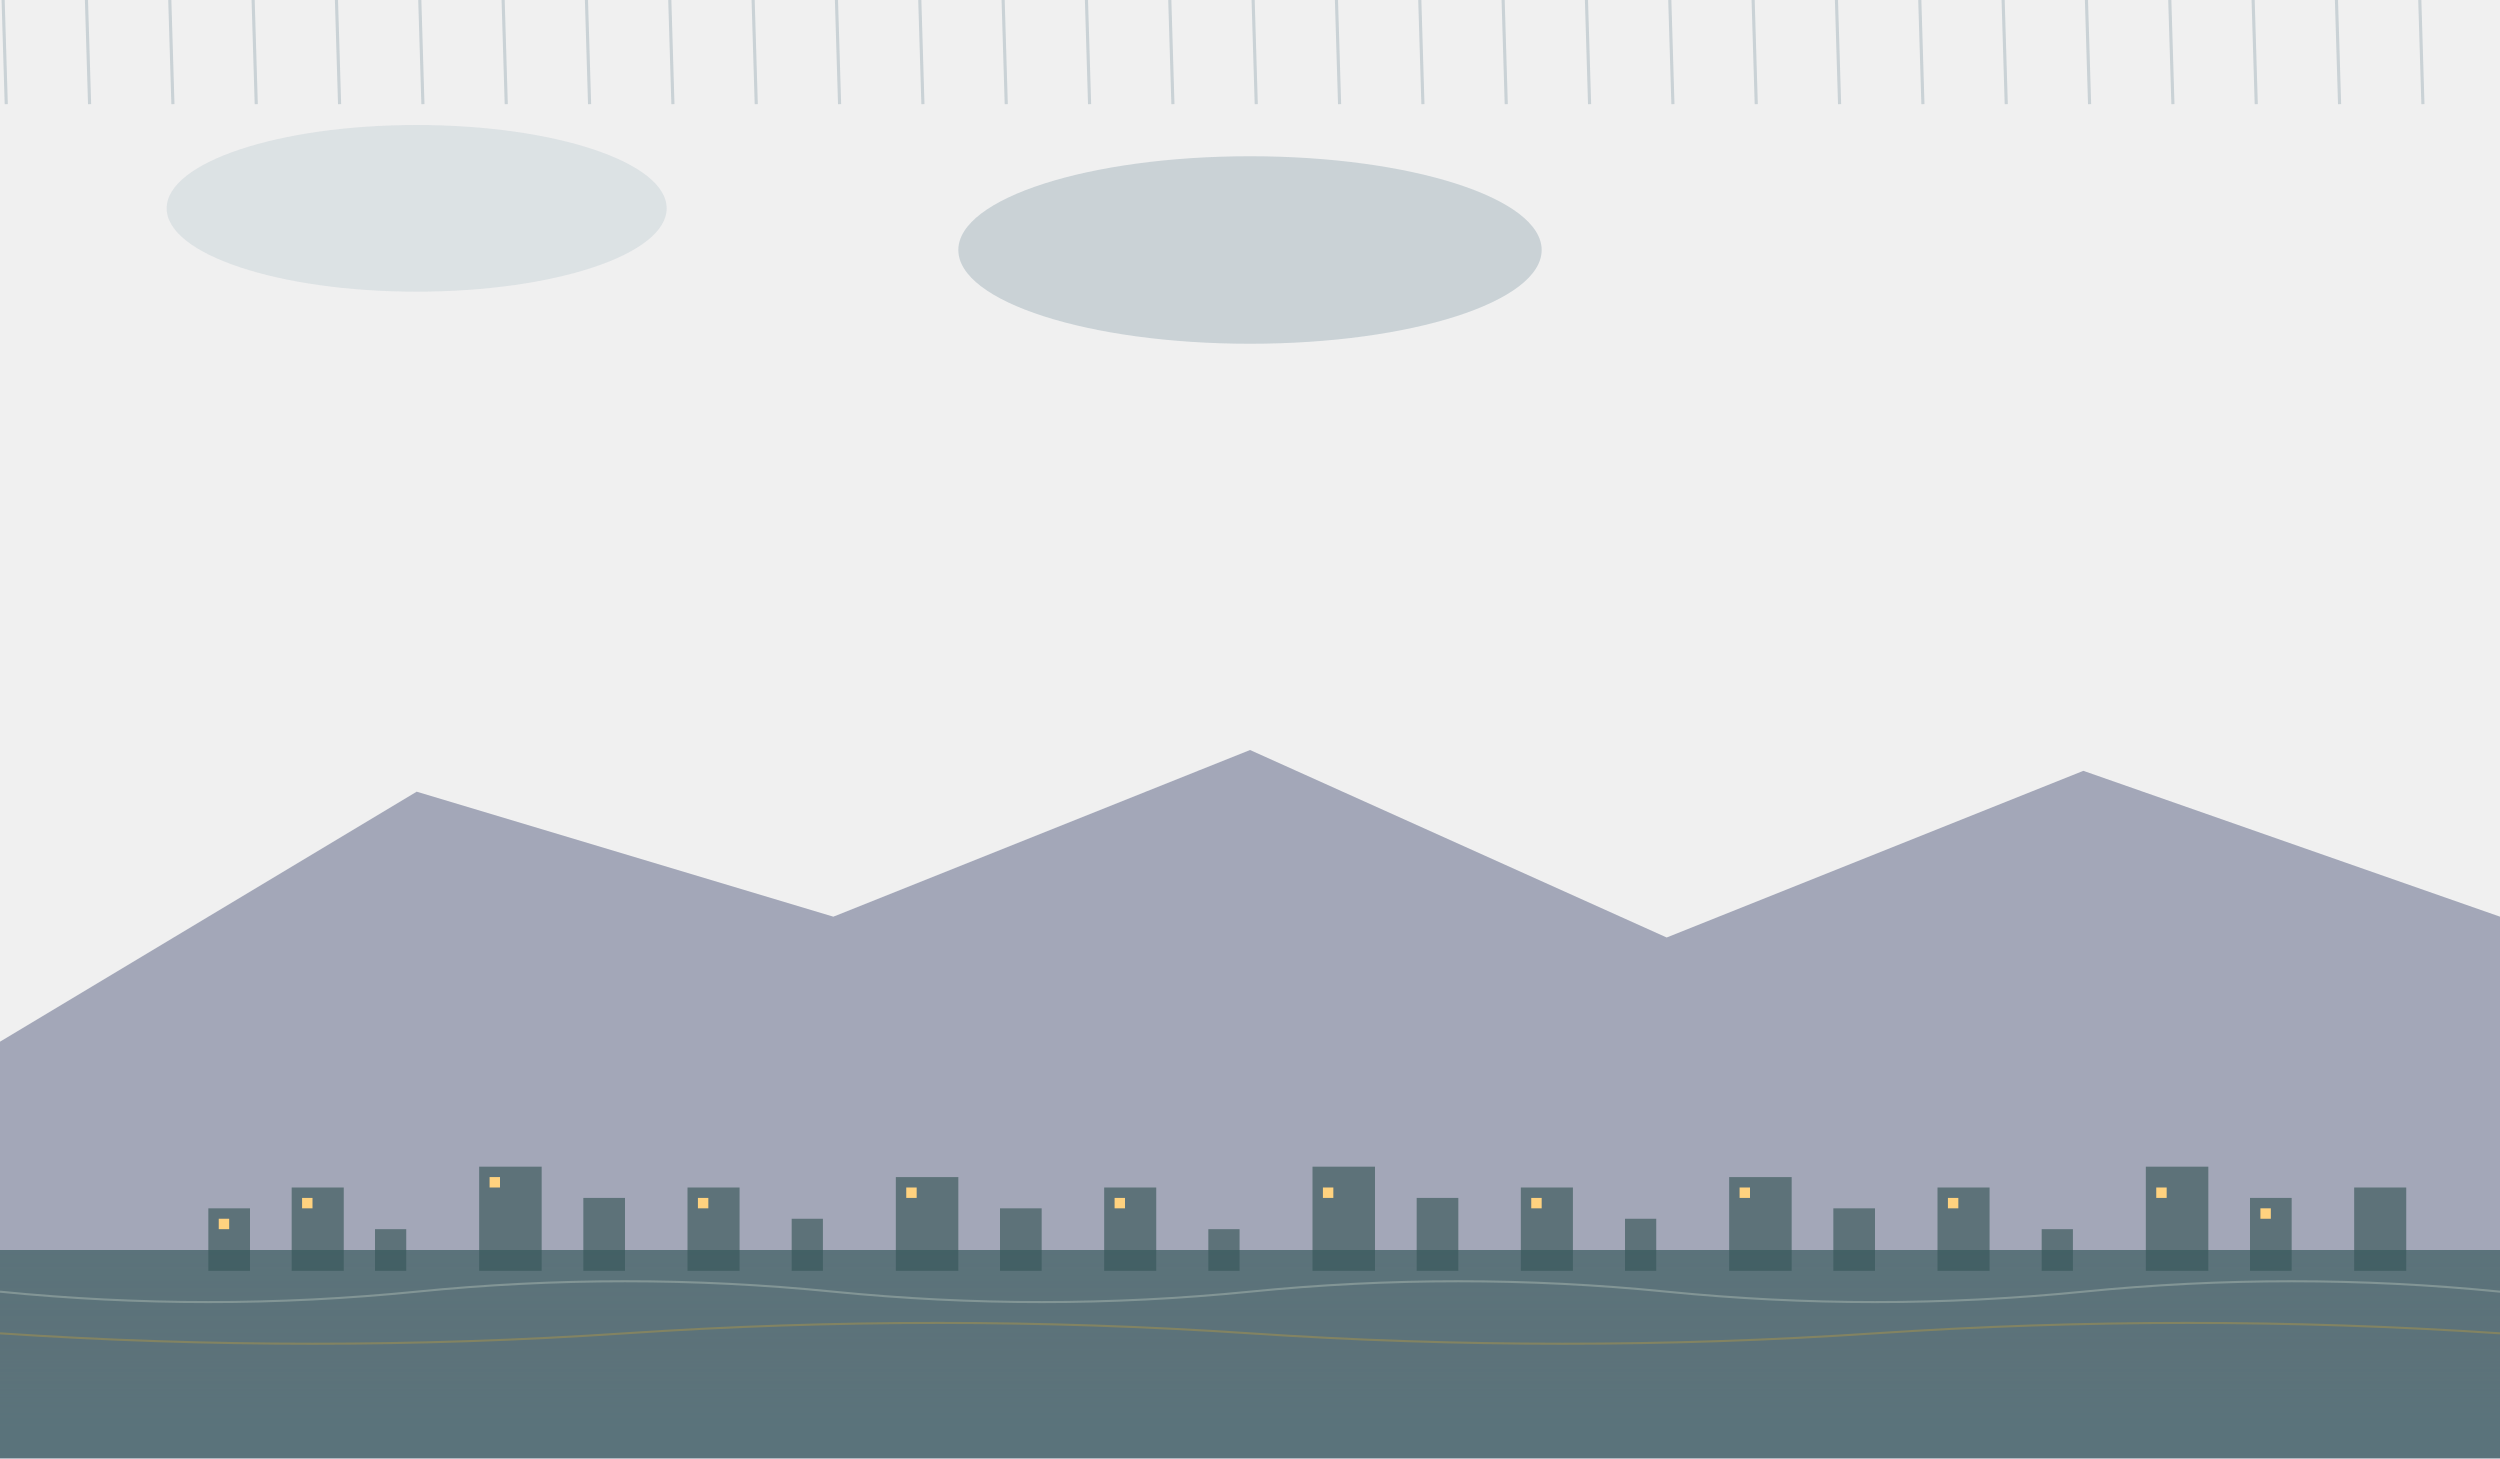
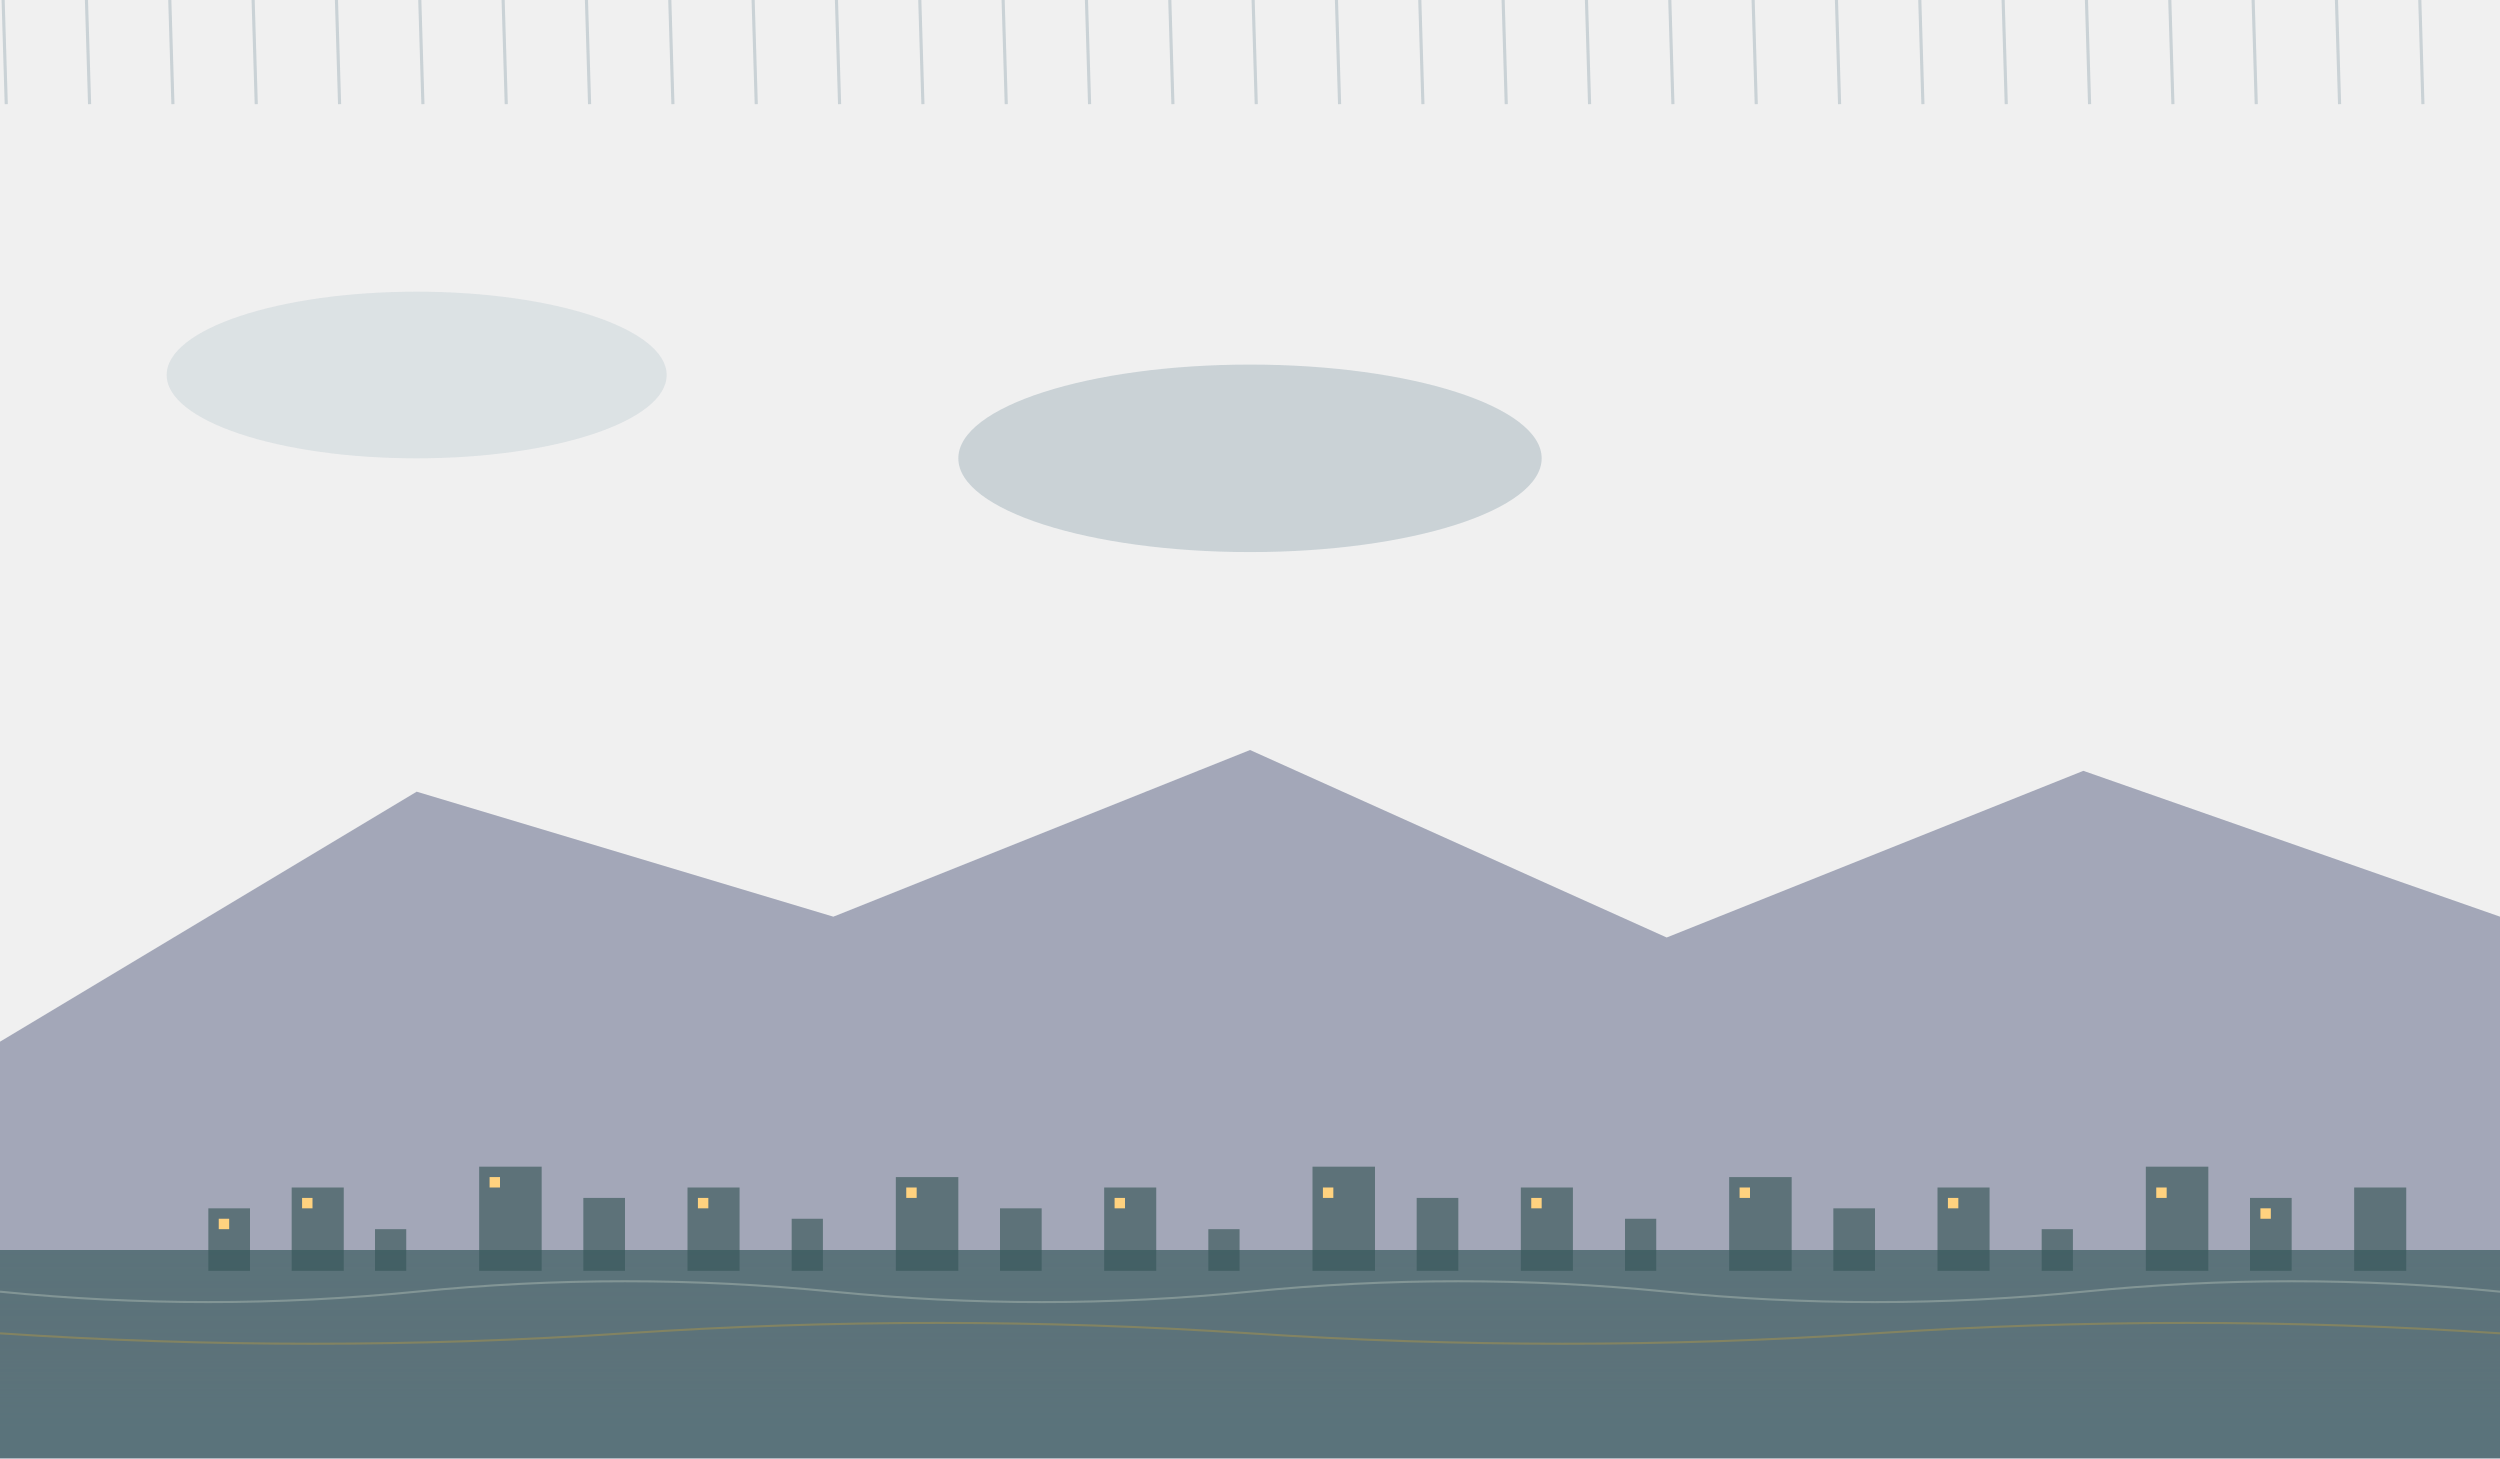
<svg xmlns="http://www.w3.org/2000/svg" className="w-screen sm:w-full opacity-75 " viewBox="0 0 1200 700">
  <style>
    /* Animaciones de loop infinito */
    @keyframes cloudMove {
      0% { transform: translateX(0); }
      100% { transform: translateX(-1200px); }
    }
    @keyframes waveMove {
      0% { transform: translateX(0); }
      100% { transform: translateX(-400px); }
    }
    @keyframes blink {
      0%, 100% { opacity: 1; }
      50% { opacity: 0.3; }
    }

    .cloud { animation: cloudMove 60s linear infinite; }
    .waves { animation: waveMove 8s linear infinite; }
    .window { animation: blink 2s infinite; }
    .window:nth-child(2n) { animation-delay: 0.5s; }
    .window:nth-child(3n) { animation-delay: 1s; }
    .window:nth-child(4n) { animation-delay: 1.5s; }
  </style>
  <defs>
    <linearGradient id="skyRainy" x1="0" y1="0" x2="0" y2="1">
      <stop offset="0%" stop-color="#7fb3d5" />
      <stop offset="100%" stop-color="#7fb3d5" />
    </linearGradient>
    <linearGradient id="reflection" x1="0" y1="0" x2="0" y2="1">
      <stop offset="0%" stop-color="#7fb3d5" stop-opacity="0.25" />
      <stop offset="50%" stop-color="#7fb3d5" stop-opacity="0.15" />
      <stop offset="100%" stop-color="#7fb3d5" stop-opacity="0.4" />
    </linearGradient>
  </defs>
  <rect width="1200" height="700" fill="url(#skySunset)" />
  <path d="M0 500 L200 380 L400 440 L600 360 L800 450 L1000 370 L1200 440 L1200 700 L0 700 Z" fill="#2f3a65" opacity="0.4" />
  <g fill="#2f4f4f" opacity="0.6" transform="translate(0,120)">
    <rect x="100" y="460" width="20" height="30" />
    <rect x="140" y="450" width="25" height="40" />
    <rect x="180" y="470" width="15" height="20" />
    <rect x="230" y="440" width="30" height="50" />
    <rect x="280" y="455" width="20" height="35" />
    <rect x="330" y="450" width="25" height="40" />
    <rect x="380" y="465" width="15" height="25" />
    <rect x="430" y="445" width="30" height="45" />
    <rect x="480" y="460" width="20" height="30" />
    <rect x="530" y="450" width="25" height="40" />
    <rect x="580" y="470" width="15" height="20" />
    <rect x="630" y="440" width="30" height="50" />
    <rect x="680" y="455" width="20" height="35" />
    <rect x="730" y="450" width="25" height="40" />
    <rect x="780" y="465" width="15" height="25" />
    <rect x="830" y="445" width="30" height="45" />
    <rect x="880" y="460" width="20" height="30" />
    <rect x="930" y="450" width="25" height="40" />
    <rect x="980" y="470" width="15" height="20" />
    <rect x="1030" y="440" width="30" height="50" />
    <rect x="1080" y="455" width="20" height="35" />
    <rect x="1130" y="450" width="25" height="40" />
  </g>
  <g fill="#ffd27f" class="window" transform="translate(0,120)">
    <rect x="105" y="465" width="5" height="5" />
    <rect x="145" y="455" width="5" height="5" />
    <rect x="235" y="445" width="5" height="5" />
    <rect x="335" y="455" width="5" height="5" />
    <rect x="435" y="450" width="5" height="5" />
    <rect x="535" y="455" width="5" height="5" />
    <rect x="635" y="450" width="5" height="5" />
    <rect x="735" y="455" width="5" height="5" />
    <rect x="835" y="450" width="5" height="5" />
    <rect x="935" y="455" width="5" height="5" />
    <rect x="1035" y="450" width="5" height="5" />
    <rect x="1085" y="460" width="5" height="5" />
  </g>
  <rect x="0" y="600" width="1200" height="100" fill="url(#reflection)" opacity="0.6" />
  <g class="waves">
    <path d="M0 620 Q100 630 200 620 T400 620 T600 620 T800 620 T1000 620 T1200 620              T1400 620 T1600 620" fill="none" stroke="#ffffff" strokeOpacity="0.3" strokeWidth="6" />
    <path d="M0 640 Q150 650 300 640 T600 640 T900 640 T1200 640              T1500 640 T1800 640" fill="none" stroke="#ffd27f" strokeOpacity="0.25" strokeWidth="5" />
  </g>
  <rect x="0" y="600" width="1200" height="100" fill="#2f4f4f" opacity="0.6" />
  <g opacity="0.6">
-     <ellipse cx="200" cy="100" rx="120" ry="40" fill="#cfd8dc">
+     <ellipse cx="200" cy="180" rx="120" ry="40" fill="#cfd8dc" fillOpacity="0.5">
      <animate attributeName="cx" values="200;1250" dur="60s" repeatCount="indefinite" />
    </ellipse>
-     <ellipse cx="600" cy="120" rx="140" ry="45" fill="#b0bec5">
+     <ellipse cx="600" cy="220" rx="140" ry="45" fill="#b0bec5" fillOpacity="0.3">
      <animate attributeName="cx" values="600;-200" dur="80s" repeatCount="indefinite" />
    </ellipse>
  </g>
  <line x1="0" y1="-50" x2="3" y2="50" stroke="#90a4ae" stroke-width="1.5" opacity="0.4">
    <animateTransform attributeName="transform" type="translate" from="0 0" to="0 800" dur="1.5s" repeatCount="indefinite" />
  </line>
  <line x1="40" y1="-50" x2="43" y2="50" stroke="#90a4ae" stroke-width="1.5" opacity="0.4">
    <animateTransform attributeName="transform" type="translate" from="0 0" to="0 800" dur="1.8s" repeatCount="indefinite" />
  </line>
  <line x1="80" y1="-50" x2="83" y2="50" stroke="#90a4ae" stroke-width="1.5" opacity="0.4">
    <animateTransform attributeName="transform" type="translate" from="0 0" to="0 800" dur="2.1s" repeatCount="indefinite" />
  </line>
  <line x1="120" y1="-50" x2="123" y2="50" stroke="#90a4ae" stroke-width="1.5" opacity="0.4">
    <animateTransform attributeName="transform" type="translate" from="0 0" to="0 800" dur="2.4s" repeatCount="indefinite" />
  </line>
  <line x1="160" y1="-50" x2="163" y2="50" stroke="#90a4ae" stroke-width="1.5" opacity="0.4">
    <animateTransform attributeName="transform" type="translate" from="0 0" to="0 800" dur="2.7s" repeatCount="indefinite" />
  </line>
  <line x1="200" y1="-50" x2="203" y2="50" stroke="#90a4ae" stroke-width="1.5" opacity="0.4">
    <animateTransform attributeName="transform" type="translate" from="0 0" to="0 800" dur="1.5s" repeatCount="indefinite" />
  </line>
  <line x1="240" y1="-50" x2="243" y2="50" stroke="#90a4ae" stroke-width="1.5" opacity="0.4">
    <animateTransform attributeName="transform" type="translate" from="0 0" to="0 800" dur="1.8s" repeatCount="indefinite" />
  </line>
  <line x1="280" y1="-50" x2="283" y2="50" stroke="#90a4ae" stroke-width="1.5" opacity="0.4">
    <animateTransform attributeName="transform" type="translate" from="0 0" to="0 800" dur="2.1s" repeatCount="indefinite" />
  </line>
  <line x1="320" y1="-50" x2="323" y2="50" stroke="#90a4ae" stroke-width="1.5" opacity="0.4">
    <animateTransform attributeName="transform" type="translate" from="0 0" to="0 800" dur="2.4s" repeatCount="indefinite" />
  </line>
  <line x1="360" y1="-50" x2="363" y2="50" stroke="#90a4ae" stroke-width="1.5" opacity="0.4">
    <animateTransform attributeName="transform" type="translate" from="0 0" to="0 800" dur="2.7s" repeatCount="indefinite" />
  </line>
  <line x1="400" y1="-50" x2="403" y2="50" stroke="#90a4ae" stroke-width="1.5" opacity="0.4">
    <animateTransform attributeName="transform" type="translate" from="0 0" to="0 800" dur="1.5s" repeatCount="indefinite" />
  </line>
  <line x1="440" y1="-50" x2="443" y2="50" stroke="#90a4ae" stroke-width="1.5" opacity="0.4">
    <animateTransform attributeName="transform" type="translate" from="0 0" to="0 800" dur="1.8s" repeatCount="indefinite" />
  </line>
  <line x1="480" y1="-50" x2="483" y2="50" stroke="#90a4ae" stroke-width="1.5" opacity="0.4">
    <animateTransform attributeName="transform" type="translate" from="0 0" to="0 800" dur="2.1s" repeatCount="indefinite" />
  </line>
  <line x1="520" y1="-50" x2="523" y2="50" stroke="#90a4ae" stroke-width="1.5" opacity="0.4">
    <animateTransform attributeName="transform" type="translate" from="0 0" to="0 800" dur="2.4s" repeatCount="indefinite" />
  </line>
  <line x1="560" y1="-50" x2="563" y2="50" stroke="#90a4ae" stroke-width="1.5" opacity="0.4">
    <animateTransform attributeName="transform" type="translate" from="0 0" to="0 800" dur="2.7s" repeatCount="indefinite" />
  </line>
  <line x1="600" y1="-50" x2="603" y2="50" stroke="#90a4ae" stroke-width="1.5" opacity="0.4">
    <animateTransform attributeName="transform" type="translate" from="0 0" to="0 800" dur="1.5s" repeatCount="indefinite" />
  </line>
  <line x1="640" y1="-50" x2="643" y2="50" stroke="#90a4ae" stroke-width="1.5" opacity="0.4">
    <animateTransform attributeName="transform" type="translate" from="0 0" to="0 800" dur="1.8s" repeatCount="indefinite" />
  </line>
  <line x1="680" y1="-50" x2="683" y2="50" stroke="#90a4ae" stroke-width="1.5" opacity="0.4">
    <animateTransform attributeName="transform" type="translate" from="0 0" to="0 800" dur="2.1s" repeatCount="indefinite" />
  </line>
  <line x1="720" y1="-50" x2="723" y2="50" stroke="#90a4ae" stroke-width="1.5" opacity="0.4">
    <animateTransform attributeName="transform" type="translate" from="0 0" to="0 800" dur="2.4s" repeatCount="indefinite" />
  </line>
  <line x1="760" y1="-50" x2="763" y2="50" stroke="#90a4ae" stroke-width="1.5" opacity="0.4">
    <animateTransform attributeName="transform" type="translate" from="0 0" to="0 800" dur="2.7s" repeatCount="indefinite" />
  </line>
  <line x1="800" y1="-50" x2="803" y2="50" stroke="#90a4ae" stroke-width="1.5" opacity="0.4">
    <animateTransform attributeName="transform" type="translate" from="0 0" to="0 800" dur="1.5s" repeatCount="indefinite" />
  </line>
  <line x1="840" y1="-50" x2="843" y2="50" stroke="#90a4ae" stroke-width="1.5" opacity="0.4">
    <animateTransform attributeName="transform" type="translate" from="0 0" to="0 800" dur="1.8s" repeatCount="indefinite" />
  </line>
  <line x1="880" y1="-50" x2="883" y2="50" stroke="#90a4ae" stroke-width="1.5" opacity="0.4">
    <animateTransform attributeName="transform" type="translate" from="0 0" to="0 800" dur="2.1s" repeatCount="indefinite" />
  </line>
  <line x1="920" y1="-50" x2="923" y2="50" stroke="#90a4ae" stroke-width="1.5" opacity="0.4">
    <animateTransform attributeName="transform" type="translate" from="0 0" to="0 800" dur="2.4s" repeatCount="indefinite" />
  </line>
  <line x1="960" y1="-50" x2="963" y2="50" stroke="#90a4ae" stroke-width="1.5" opacity="0.4">
    <animateTransform attributeName="transform" type="translate" from="0 0" to="0 800" dur="2.7s" repeatCount="indefinite" />
  </line>
  <line x1="1000" y1="-50" x2="1003" y2="50" stroke="#90a4ae" stroke-width="1.5" opacity="0.4">
    <animateTransform attributeName="transform" type="translate" from="0 0" to="0 800" dur="1.5s" repeatCount="indefinite" />
  </line>
  <line x1="1040" y1="-50" x2="1043" y2="50" stroke="#90a4ae" stroke-width="1.5" opacity="0.4">
    <animateTransform attributeName="transform" type="translate" from="0 0" to="0 800" dur="1.8s" repeatCount="indefinite" />
  </line>
  <line x1="1080" y1="-50" x2="1083" y2="50" stroke="#90a4ae" stroke-width="1.5" opacity="0.4">
    <animateTransform attributeName="transform" type="translate" from="0 0" to="0 800" dur="2.1s" repeatCount="indefinite" />
  </line>
  <line x1="1120" y1="-50" x2="1123" y2="50" stroke="#90a4ae" stroke-width="1.5" opacity="0.4">
    <animateTransform attributeName="transform" type="translate" from="0 0" to="0 800" dur="2.4s" repeatCount="indefinite" />
  </line>
  <line x1="1160" y1="-50" x2="1163" y2="50" stroke="#90a4ae" stroke-width="1.5" opacity="0.4">
    <animateTransform attributeName="transform" type="translate" from="0 0" to="0 800" dur="2.7s" repeatCount="indefinite" />
  </line>
  <circle cx="100" cy="600" r="0" stroke="#a3c9e2" stroke-width="1" fill="none" opacity="0.5">
    <animate attributeName="r" values="0;25" dur="3s" begin="0s" repeatCount="indefinite" />
    <animate attributeName="opacity" values="0.6;0;0" dur="3s" begin="0s" repeatCount="indefinite" />
  </circle>
  <circle cx="250" cy="600" r="0" stroke="#a3c9e2" stroke-width="1" fill="none" opacity="0.5">
    <animate attributeName="r" values="0;25" dur="3s" begin="1s" repeatCount="indefinite" />
    <animate attributeName="opacity" values="0.6;0;0" dur="3s" begin="1s" repeatCount="indefinite" />
  </circle>
  <circle cx="400" cy="600" r="0" stroke="#a3c9e2" stroke-width="1" fill="none" opacity="0.5">
    <animate attributeName="r" values="0;25" dur="3s" begin="2s" repeatCount="indefinite" />
    <animate attributeName="opacity" values="0.6;0;0" dur="3s" begin="2s" repeatCount="indefinite" />
  </circle>
  <circle cx="550" cy="600" r="0" stroke="#a3c9e2" stroke-width="1" fill="none" opacity="0.5">
    <animate attributeName="r" values="0;25" dur="3s" begin="3s" repeatCount="indefinite" />
    <animate attributeName="opacity" values="0.6;0;0" dur="3s" begin="3s" repeatCount="indefinite" />
  </circle>
  <circle cx="700" cy="600" r="0" stroke="#a3c9e2" stroke-width="1" fill="none" opacity="0.5">
    <animate attributeName="r" values="0;25" dur="3s" begin="4s" repeatCount="indefinite" />
    <animate attributeName="opacity" values="0.6;0;0" dur="3s" begin="4s" repeatCount="indefinite" />
  </circle>
  <circle cx="850" cy="600" r="0" stroke="#a3c9e2" stroke-width="1" fill="none" opacity="0.5">
    <animate attributeName="r" values="0;25" dur="3s" begin="5s" repeatCount="indefinite" />
    <animate attributeName="opacity" values="0.6;0;0" dur="3s" begin="5s" repeatCount="indefinite" />
  </circle>
  <circle cx="1000" cy="600" r="0" stroke="#a3c9e2" stroke-width="1" fill="none" opacity="0.5">
    <animate attributeName="r" values="0;25" dur="3s" begin="6s" repeatCount="indefinite" />
    <animate attributeName="opacity" values="0.6;0;0" dur="3s" begin="6s" repeatCount="indefinite" />
  </circle>
</svg>
